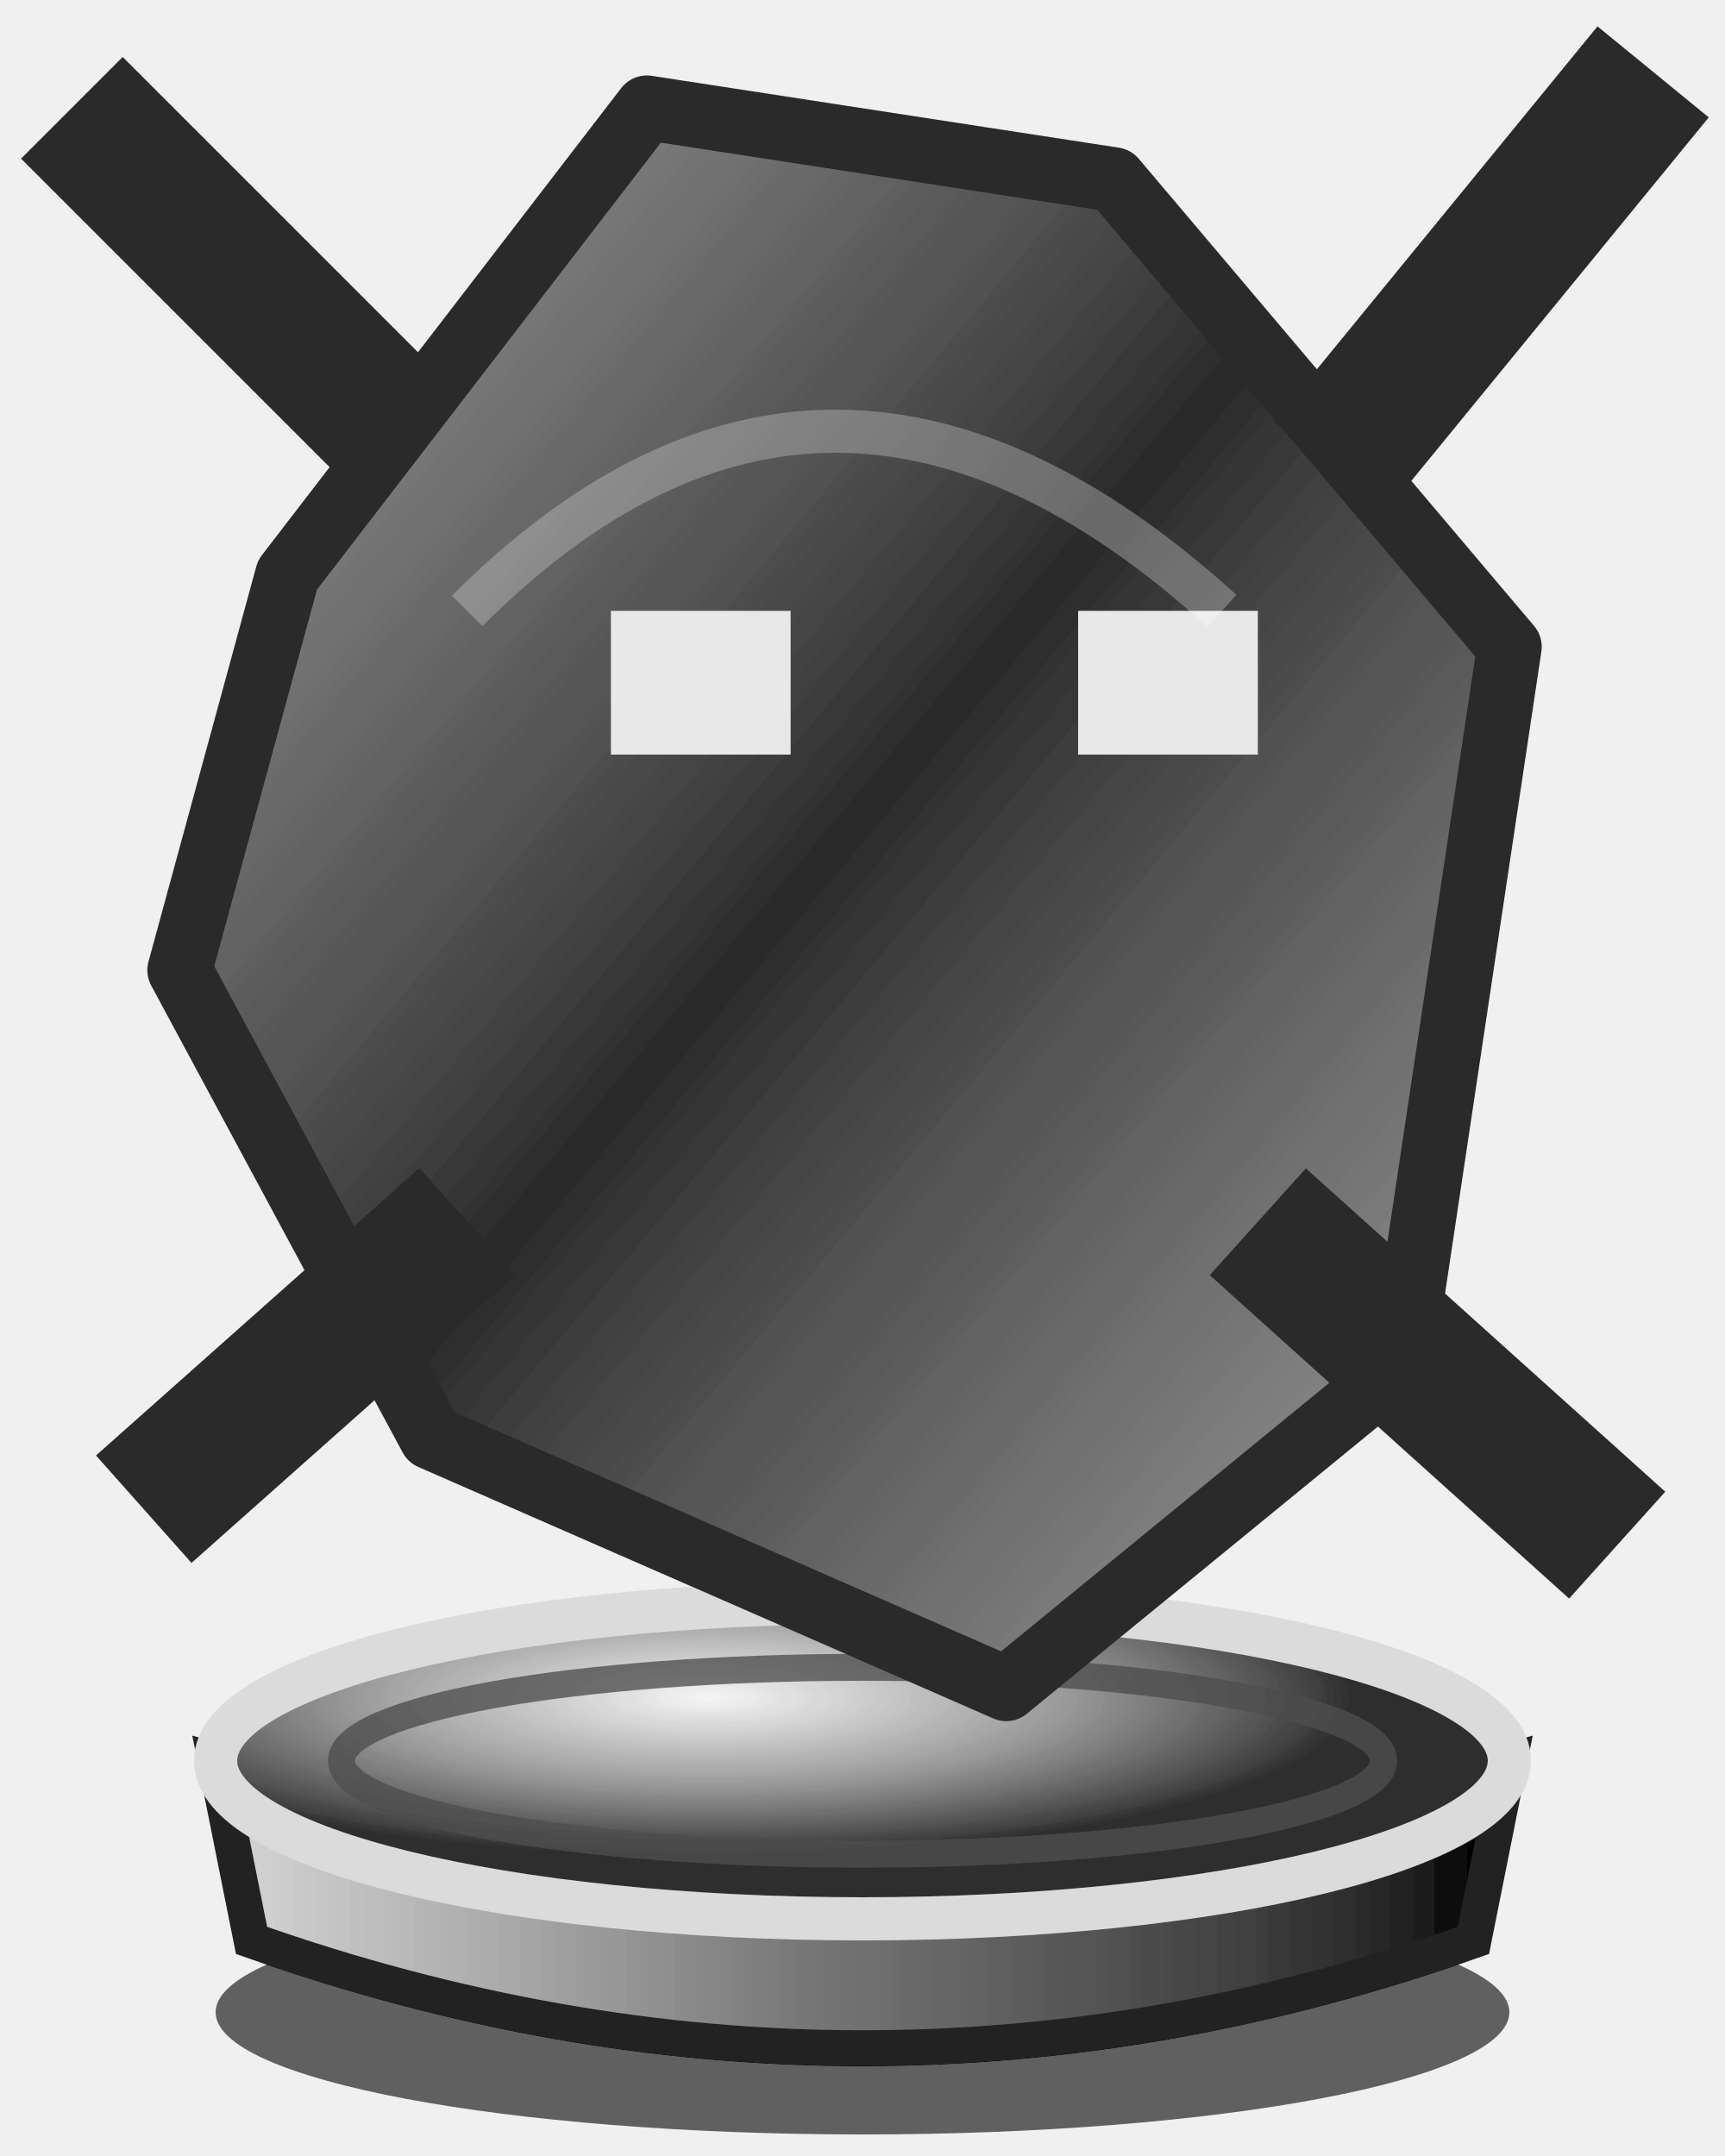
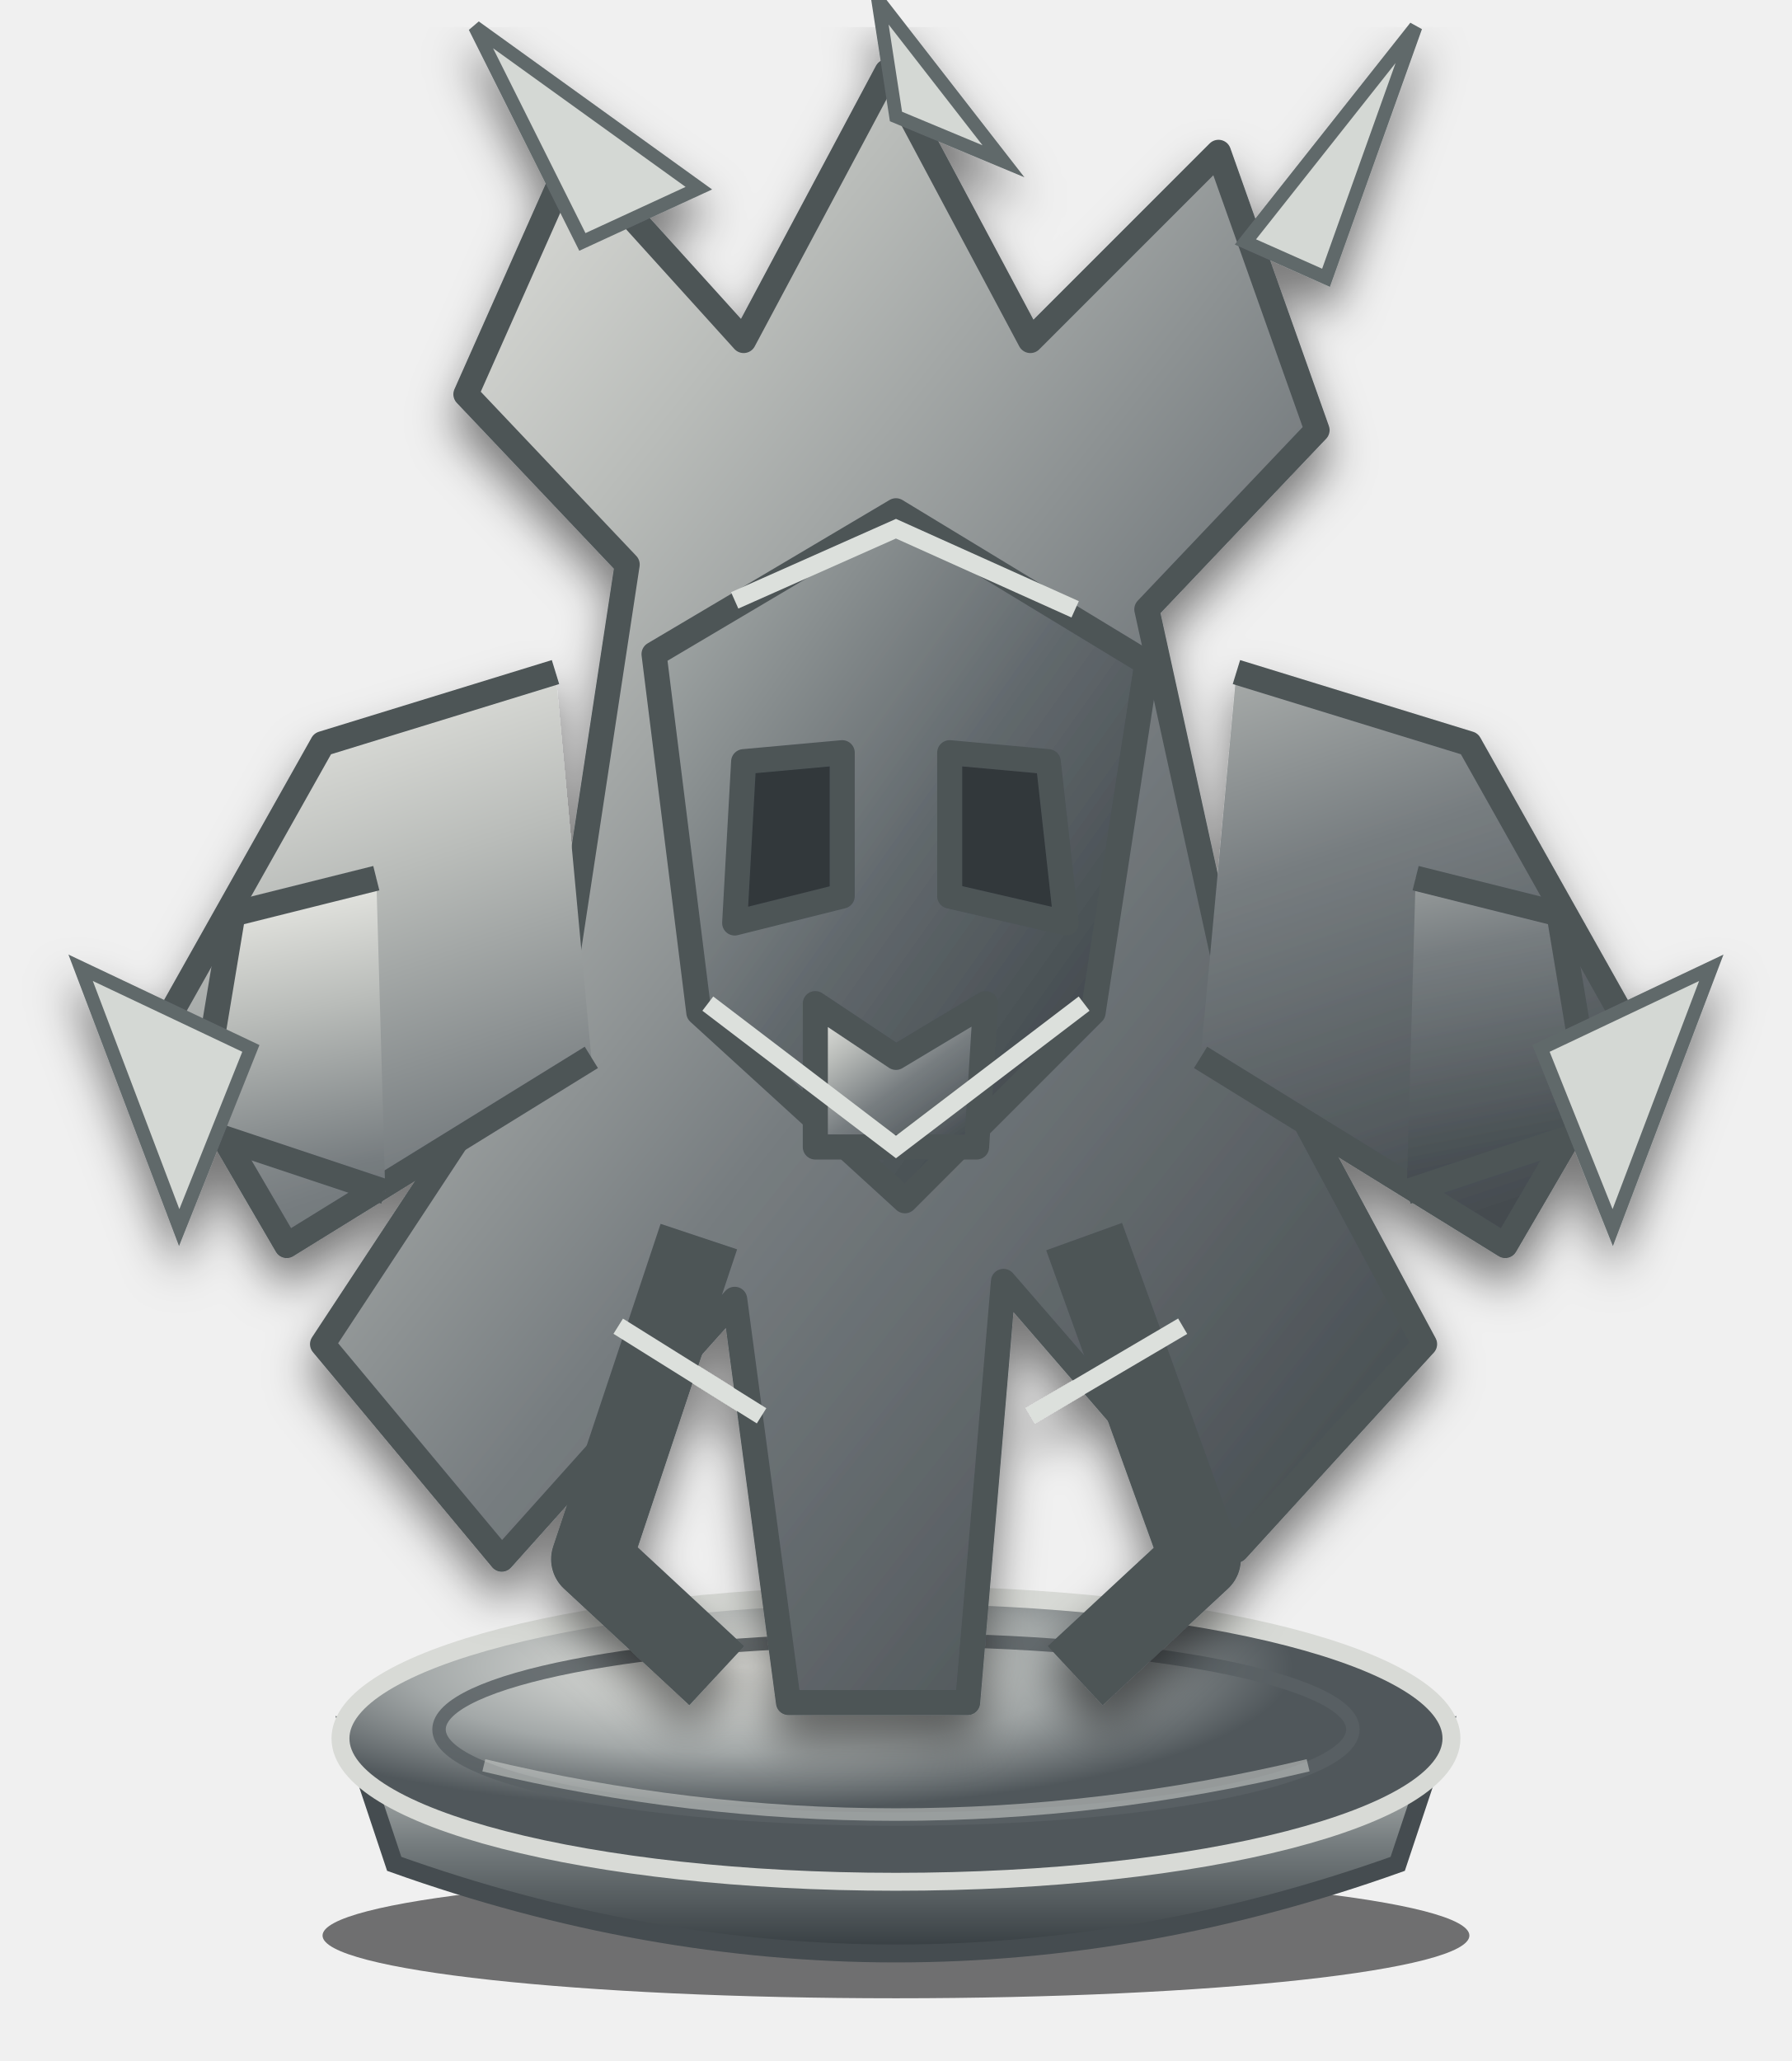
- <svg xmlns="http://www.w3.org/2000/svg" class="monster-sprite monster-tit-primordial" viewBox="0 0 48 60" style="filter:grayscale(1) saturate(.1) contrast(1.12)" role="img" aria-label="titã-primordial">
+ <svg xmlns="http://www.w3.org/2000/svg" viewBox="0 0 200 230" role="img" aria-label="Miniatura de titã-primordial">
  <defs>
-     <linearGradient id="monster-metal-tit-primordial" x1="0" y1="0" x2="1" y2="1">
-       <stop offset="0" stop-color="#a9a298" />
-       <stop offset=".48" stop-color="#514d47" />
-       <stop offset="1" stop-color="#a9a298" />
+     <linearGradient id="stone" x1="0" y1="0" x2=".85" y2="1">
+       <stop offset="0" stop-color="#f0f0eb" />
+       <stop offset=".28" stop-color="#b9bcb9" />
+       <stop offset=".58" stop-color="#777d80" />
+       <stop offset="1" stop-color="#444b4f" />
    </linearGradient>
-     <radialGradient id="monster-glint-tit-primordial">
-       <stop offset="0" stop-color="#fff" stop-opacity=".65" />
-       <stop offset="1" stop-color="#fff" stop-opacity="0" />
+     <linearGradient id="stoneDark" x1="0" y1="0" x2="1" y2="1">
+       <stop offset="0" stop-color="#aeb3b1" />
+       <stop offset=".5" stop-color="#62696d" />
+       <stop offset="1" stop-color="#32393d" />
+     </linearGradient>
+     <linearGradient id="base" x1="0" y1="0" x2="0" y2="1">
+       <stop offset="0" stop-color="#cfd2cf" />
+       <stop offset=".5" stop-color="#777e80" />
+       <stop offset="1" stop-color="#353c40" />
+     </linearGradient>
+     <radialGradient id="baseTop" cx="36%" cy="25%">
+       <stop offset="0" stop-color="#f1f1ec" />
+       <stop offset=".6" stop-color="#a3a8a8" />
+       <stop offset="1" stop-color="#50575b" />
    </radialGradient>
-     <linearGradient id="mini-base-side">
-       <stop offset="0" stop-color="#d3d4d1" />
-       <stop offset=".45" stop-color="#7c8284" />
-       <stop offset="1" stop-color="#3b4144" />
-     </linearGradient>
-     <radialGradient id="mini-base-top" cx="38%" cy="30%">
-       <stop offset="0" stop-color="#f0f0ec" />
-       <stop offset=".55" stop-color="#9a9fa0" />
-       <stop offset="1" stop-color="#4a5053" />
-     </radialGradient>
+     <filter id="shadow" x="-30%" y="-30%" width="160%" height="170%">
+       <feGaussianBlur in="SourceAlpha" stdDeviation="2.5" />
+       <feOffset dy="3" />
+       <feComponentTransfer>
+         <feFuncA type="linear" slope=".5" />
+       </feComponentTransfer>
+       <feMerge>
+         <feMergeNode />
+         <feMergeNode in="SourceGraphic" />
+       </feMerge>
+     </filter>
  </defs>
-   <ellipse cx="24" cy="56" rx="18" ry="3.4" fill="#080a0b" opacity=".6" />
-   <path d="M6 49 Q24 54 42 49 L41 54 Q24 60 7 54Z" fill="url(#mini-base-side)" stroke="#444a4d" stroke-width="1" />
-   <ellipse cx="24" cy="49" rx="18" ry="4.4" fill="url(#mini-base-top)" stroke="#d9d9d4" stroke-width="1.2" />
-   <ellipse cx="24" cy="49" rx="14.5" ry="2.6" fill="none" stroke="#5c6265" stroke-width=".75" opacity=".8" />
-   <g transform="translate(0,-2)" class="monster-creature" fill="url(#monster-metal-tit-primordial)" stroke="#514d47" stroke-width="1.8" stroke-linejoin="round">
-     <path d="M8 18 L18 5 L31 7 L42 20 L39 40 L28 49 L12 42 L5 29Z" />
-     <path d="M17 21 L22 21 M30 21 L35 21" stroke="#ffe0a0" stroke-width="4" />
-     <path d="M11 14 L2 5 M37 15 L46 4 M13 36 L4 44 M35 36 L45 45" fill="none" stroke-width="4" />
+   <ellipse cx="100" cy="216" rx="64" ry="7" fill="#050607" opacity=".55" />
+   <path d="M39 193 Q100 211 161 193 L156 208 Q100 228 44 208Z" fill="url(#base)" stroke="#454c50" stroke-width="2" />
+   <ellipse cx="100" cy="194" rx="62" ry="16" fill="url(#baseTop)" stroke="#d8dad6" stroke-width="2" />
+   <ellipse cx="100" cy="193" rx="51" ry="10" fill="none" stroke="#596064" stroke-width="1.5" opacity=".85" />
+   <g filter="url(#shadow)">
+     <g fill="url(#stone)" stroke="#4d5457" stroke-width="2.8" stroke-linejoin="round">
+       <path d="M70 63 L52 44 L64 17 L83 38 L99 8 L115 38 L136 17 L147 48 L128 68 L137 109 L159 150 L138 173 L112 143 L108 190 L88 190 L82 145 L56 174 L36 150 L63 109Z" />
+       <path d="M73 73 L100 57 L128 74 L122 113 L101 134 L78 113Z" fill="url(#stoneDark)" />
+       <path d="M83 85 L94 84 L94 100 L82 103Z M106 84 L117 85 L119 103 L106 100Z" fill="#30373a" />
+       <path d="M91 112 L100 118 L110 112 L109 128 L91 128Z" />
+       <path d="M62 75 L36 83 L18 115 L32 139 L66 118 M138 75 L164 83 L182 115 L168 139 L134 118" />
+       <path d="M42 98 L26 102 L22 126 L43 133 M158 98 L174 102 L178 126 L157 133" />
+       <path d="M78 138 L66 174 L80 187 M121 138 L134 174 L120 187" fill="none" stroke-width="9" />
+     </g>
+     <g fill="#d4d8d4" stroke="#61696b" stroke-width="1.5">
+       <path d="M65 27 L53 3 L78 21Z M100 13 L98 0 L112 18Z M139 27 L158 3 L148 31Z M28 117 L9 108 L20 137Z M172 117 L191 108 L180 137Z" />
+     </g>
+     <g fill="none" stroke="#dce0dc" stroke-width="2">
+       <path d="M82 67 L100 59 L120 68 M79 112 L100 128 L121 112 M69 148 L85 158 M132 148 L115 158" />
+     </g>
  </g>
-   <path d="M13 17 Q23 7 34 17" fill="none" stroke="#fff" stroke-opacity=".23" stroke-width="1.2" />
+   <path d="M54 197 Q100 208 146 197" fill="none" stroke="#e0e2de" stroke-opacity=".48" stroke-width="1.4" />
</svg>
